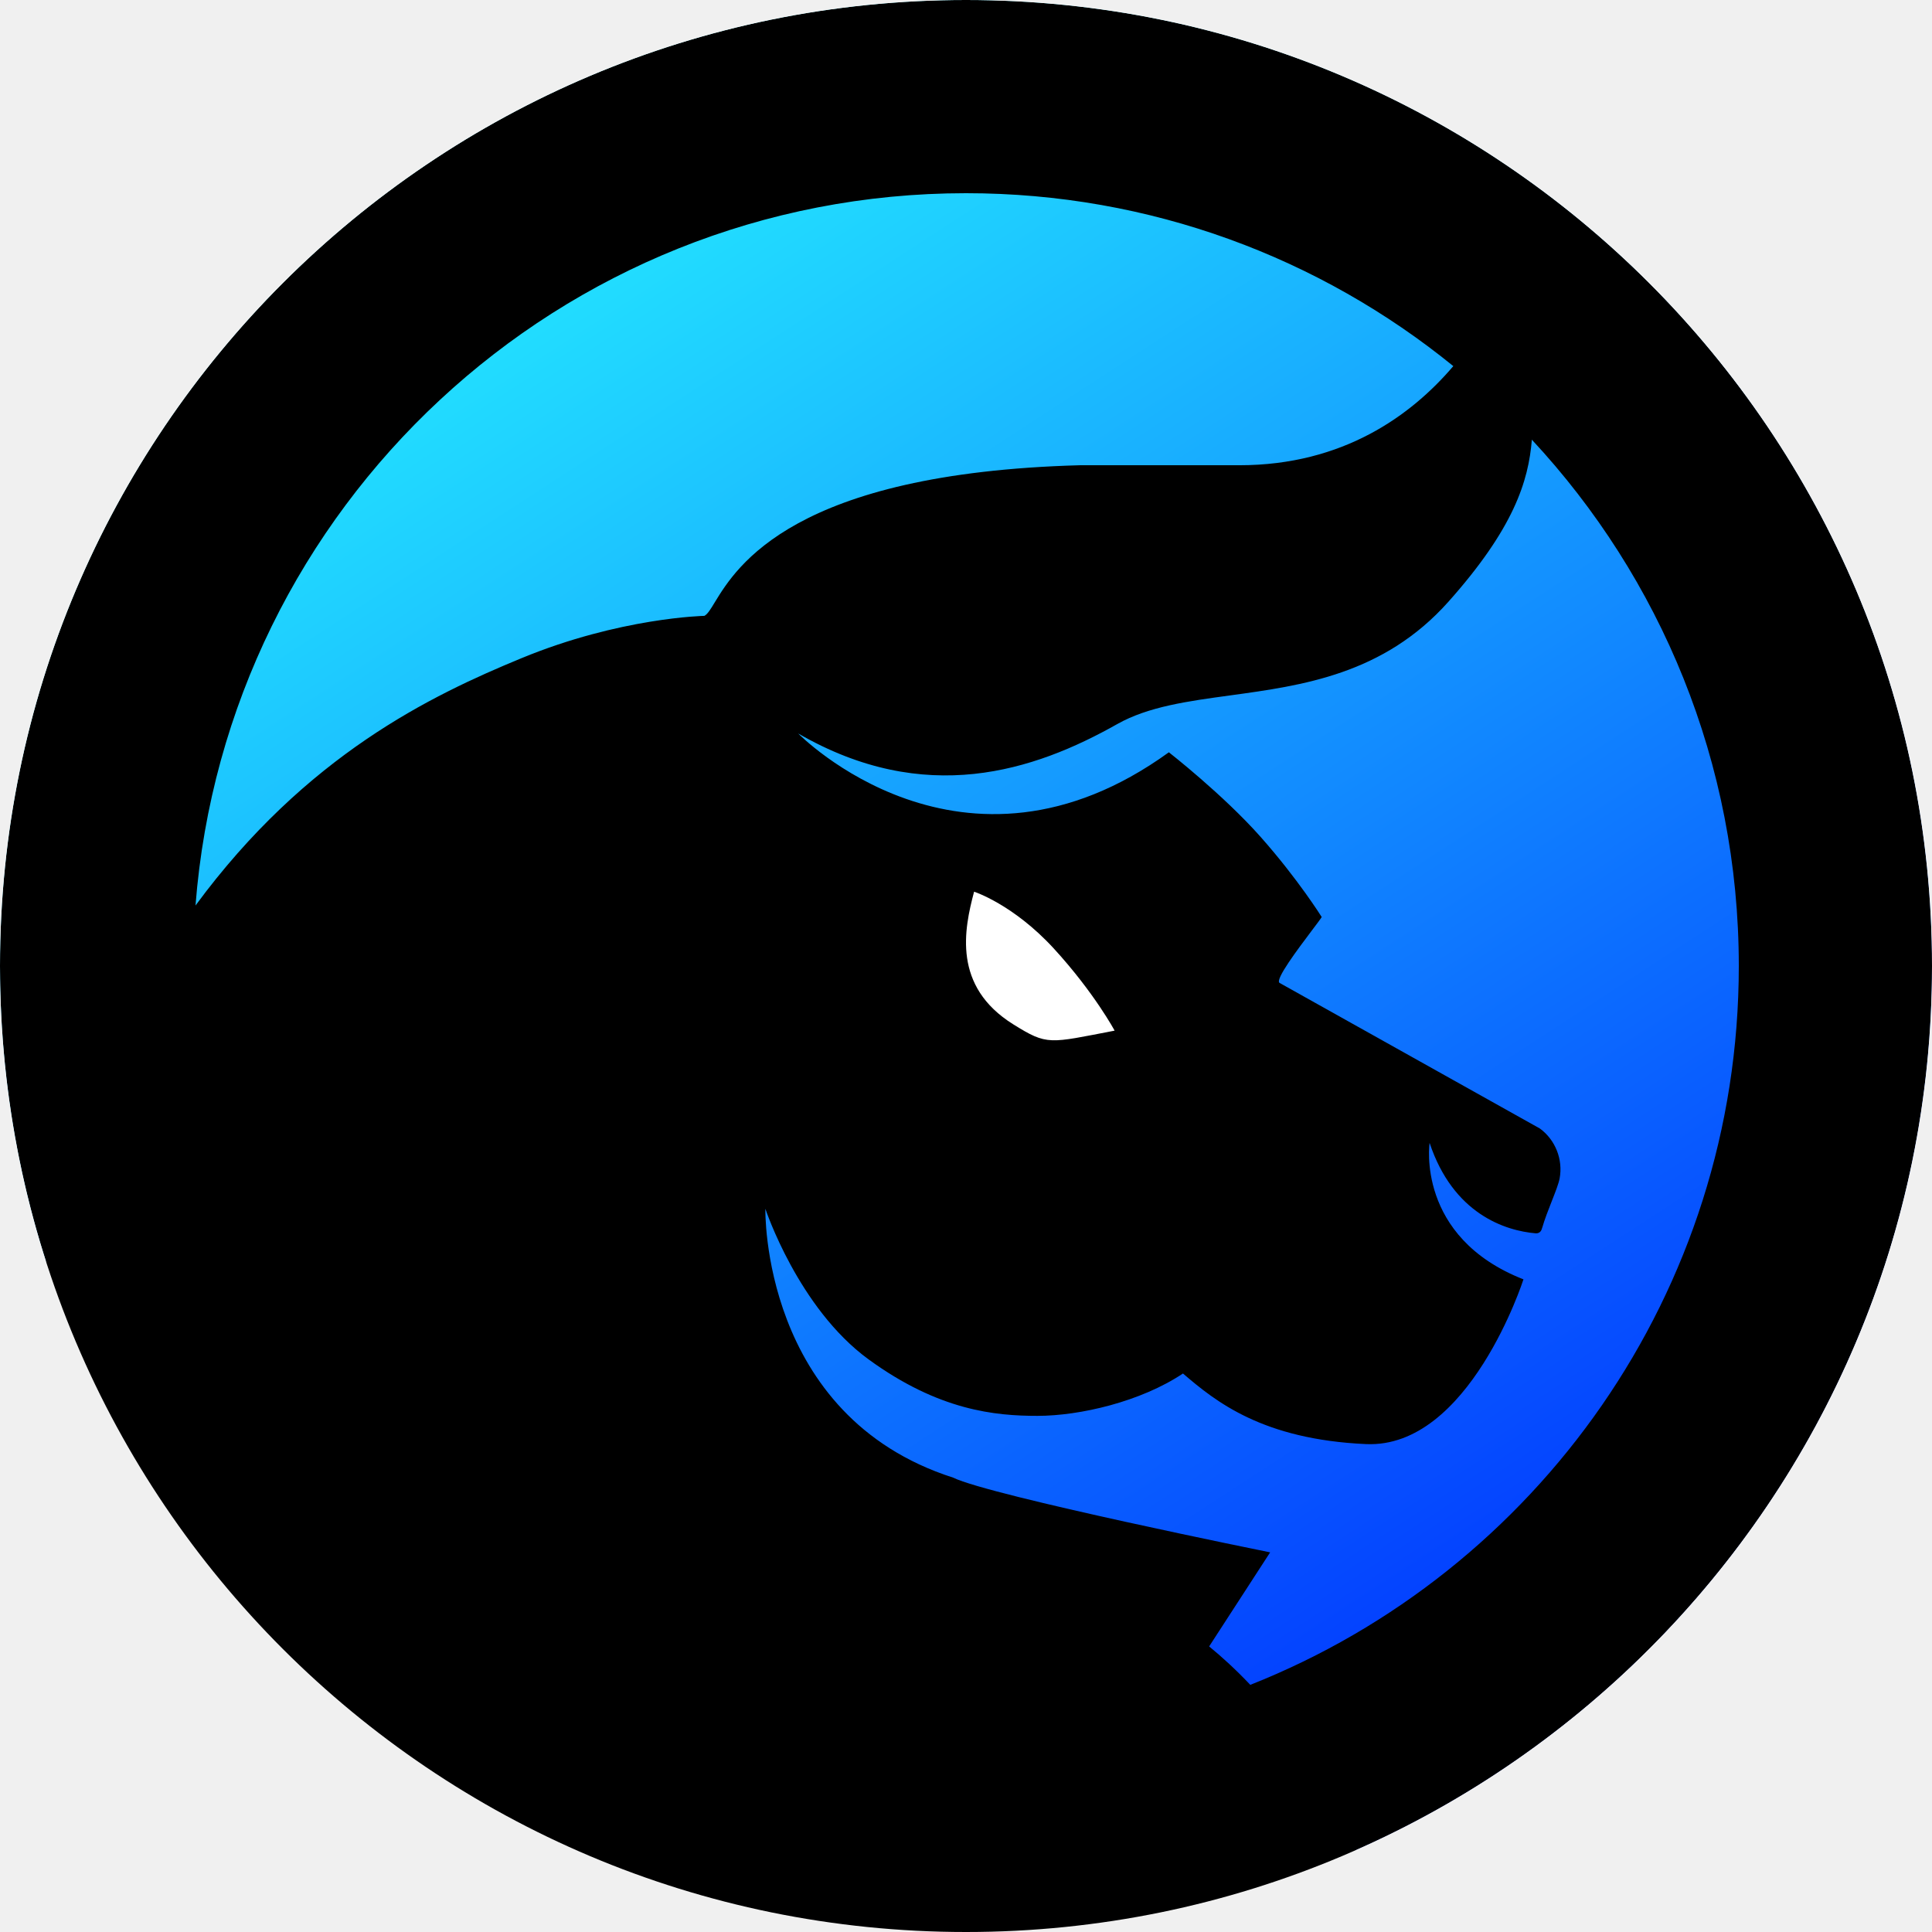
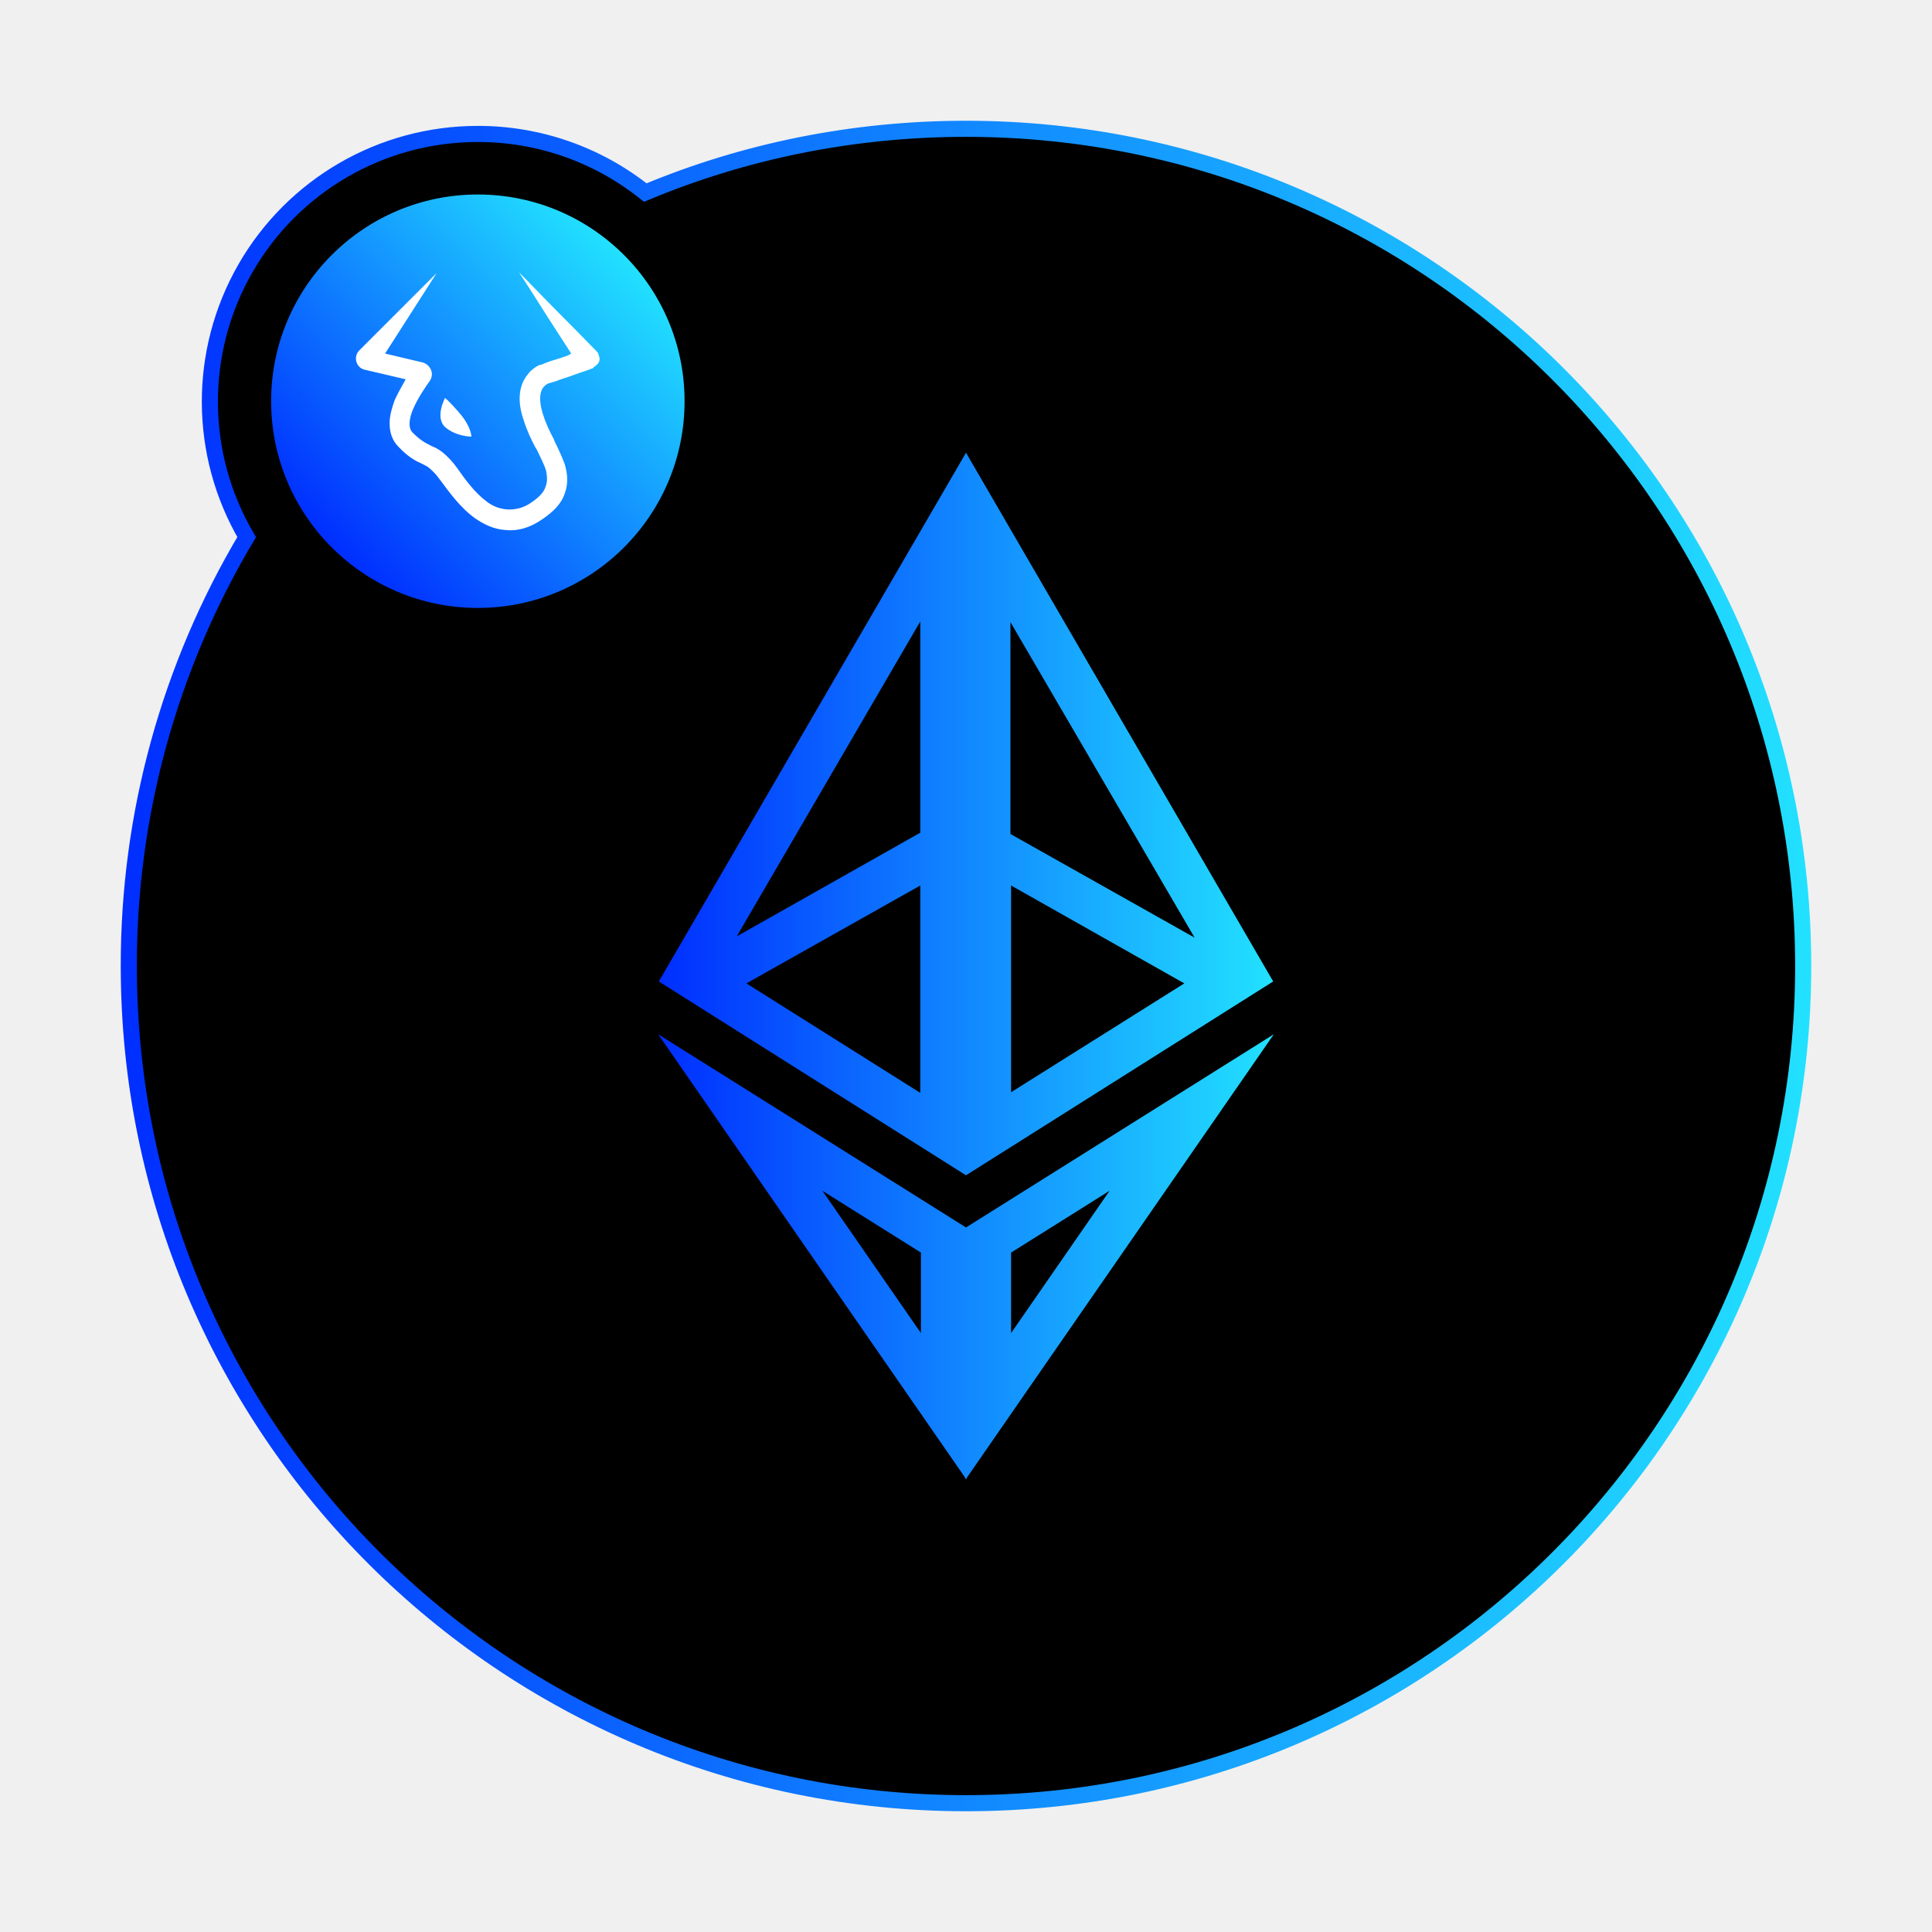
- <svg xmlns="http://www.w3.org/2000/svg" width="26" height="26" viewBox="0 0 26 26" fill="none">
-   <mask id="mask0_502_62" style="mask-type:alpha" maskUnits="userSpaceOnUse" x="0" y="0" width="26" height="26">
-     <circle cx="13" cy="13" r="13" fill="#708B96" />
-   </mask>
-   <g mask="url(#mask0_502_62)">
-     <circle cx="13" cy="13" r="13" fill="url(#paint0_linear_502_62)" />
-     <path fill-rule="evenodd" clip-rule="evenodd" d="M0.62 16.978C0.217 15.724 0 14.387 0 13C0 5.82 5.82 0 13 0C20.18 0 26 5.82 26 13C26 18.314 22.812 22.883 18.245 24.899C18.293 25.02 18.339 25.145 18.382 25.273C18.529 25.71 18.421 25.719 17.304 25.806C16.622 25.859 15.566 25.941 13.962 26.168C13.962 26.168 7.33 25.766 7.33 25.397C7.33 25.397 1.581 22.038 -0.24 19.188C-0.338 19.052 -0.409 18.959 -0.46 18.891C-0.566 18.752 -0.589 18.721 -0.601 18.647C-0.601 18.647 -0.948 17.997 -0.948 17.925C-0.948 16.866 -0.035 16.817 0.62 16.978ZM16.826 22.674C16.634 22.471 16.446 22.299 16.272 22.157L17.093 20.891C17.093 20.891 13.331 20.131 12.826 19.885C10.237 19.054 10.3 16.267 10.3 16.267C10.3 16.267 10.742 17.604 11.689 18.294C12.636 18.984 13.394 19.054 13.962 19.054C14.531 19.054 15.351 18.864 15.92 18.484C16.362 18.864 16.993 19.371 18.382 19.434C19.771 19.497 20.502 17.217 20.502 17.217C19.05 16.647 19.239 15.381 19.239 15.381C19.555 16.331 20.249 16.563 20.671 16.598C20.733 16.598 20.747 16.549 20.754 16.522L20.755 16.521C20.787 16.409 20.837 16.282 20.883 16.165C20.932 16.041 20.976 15.928 20.989 15.858C21.036 15.604 20.932 15.34 20.723 15.187L17.219 13.227C17.157 13.182 17.465 12.774 17.653 12.524C17.721 12.434 17.773 12.365 17.787 12.341C17.787 12.341 17.471 11.834 16.966 11.264C16.461 10.694 15.73 10.124 15.73 10.124C12.952 12.134 10.742 9.871 10.742 9.871C12.447 10.857 13.913 10.378 15.036 9.744C15.453 9.509 15.985 9.436 16.559 9.358C17.528 9.225 18.62 9.076 19.492 8.098C20.371 7.112 20.57 6.477 20.615 5.917C22.343 7.774 23.4 10.264 23.4 13C23.4 17.393 20.677 21.149 16.826 22.674ZM19.558 4.927C18.995 5.588 18.078 6.261 16.678 6.261H14.531C10.679 6.367 9.914 7.623 9.619 8.106C9.561 8.202 9.521 8.267 9.479 8.288C9.479 8.288 8.343 8.31 7.017 8.858C5.804 9.358 4.122 10.161 2.631 12.186C3.047 6.823 7.53 2.6 13 2.6C15.486 2.6 17.768 3.472 19.558 4.927Z" fill="black" />
-     <path d="M13.636 13.785C12.818 13.275 12.973 12.51 13.109 12C13.109 12 13.636 12.17 14.182 12.765C14.727 13.36 15 13.87 15 13.87C14.113 14.04 14.099 14.073 13.636 13.785Z" fill="white" />
-   </g>
-   <defs>
-     <linearGradient id="paint0_linear_502_62" x1="19.708" y1="24.388" x2="6.519" y2="4.093" gradientUnits="userSpaceOnUse">
-       <stop stop-color="#002EFF" />
-       <stop offset="1" stop-color="#22E1FF" />
-     </linearGradient>
-   </defs>
+ <svg xmlns="http://www.w3.org/2000/svg" xmlns:xlink="http://www.w3.org/1999/xlink" xml:space="preserve" id="Layer_1" x="0" y="0" version="1.1" viewBox="0 0 30 30">
+   <style>.st24{fill:#cbcbcb}</style>
+   <switch>
+     <g>
+       <path d="M15 28c7.18 0 13-5.82 13-13S22.18 2 15 2c-1.76 0-3.45.35-4.98.99a4.15 4.15 0 0 0-2.6-.91 4.157 4.157 0 0 0-3.59 6.26A12.968 12.968 0 0 0 2 15c0 7.18 5.82 13 13 13z" />
+       <linearGradient id="SVGID_1_" x1="1.875" x2="28.125" y1="15" y2="15" gradientUnits="userSpaceOnUse">
+         <stop offset="0" stop-color="#002eff" />
+         <stop offset="1" stop-color="#22e1ff" />
+       </linearGradient>
+       <path fill="none" stroke="url(#SVGID_1_)" stroke-miterlimit="10" stroke-width=".25" d="M15 28c7.18 0 13-5.82 13-13S22.18 2 15 2c-1.76 0-3.45.35-4.98.99a4.15 4.15 0 0 0-2.6-.91 4.157 4.157 0 0 0-3.59 6.26A12.968 12.968 0 0 0 2 15c0 7.18 5.82 13 13 13z" />
+       <linearGradient id="SVGID_00000054248493703892464120000006193614916339185297_" x1="5.151" x2="9.691" y1="8.503" y2="3.964" gradientUnits="userSpaceOnUse">
+         <stop offset="0" stop-color="#002eff" />
+         <stop offset="1" stop-color="#22e1ff" />
+       </linearGradient>
+       <circle cx="7.42" cy="6.23" r="3.21" fill="url(#SVGID_00000054248493703892464120000006193614916339185297_)" />
+       <path fill="#fff" d="m5.98 5.49.8-1.25-1.2 1.2c-.1.1-.05.27.08.3l.64.15c-.05.09-.12.21-.17.32-.04.11-.08.24-.08.36 0 .13.03.26.14.37.15.16.27.22.36.26l.02.01c.04.02.08.04.11.07.03.03.08.07.13.14.01.01.02.03.03.04.12.16.3.42.54.59.13.09.29.17.47.18.18.02.37-.03.56-.16.18-.12.31-.25.36-.41.06-.16.04-.31 0-.45-.04-.11-.1-.24-.16-.36l-.01-.03c-.07-.13-.13-.26-.17-.39-.08-.26-.03-.37.01-.42.02-.02.04-.04.06-.05.01 0 .02-.01.02-.01h.01l.03-.01.07-.02c.07-.03.15-.05.23-.08.08-.03.17-.06.23-.08.03-.01.06-.02.08-.03.01 0 .02-.01.03-.01 0 0 .01 0 .01-.01 0 0 .01 0 .01-.01 0 0 .02-.01.04-.03.07-.05.05-.13.04-.14 0-.02-.01-.03-.01-.04-.01-.01-.01-.02-.01-.02-.01-.01-.02-.01-.02-.02l-.04-.04c-.02-.02-.4-.41-.72-.73-.22-.23-.41-.42-.44-.45 0 0 .21.32.41.64l.4.62a.37.37 0 0 1-.11.05c-.08.03-.16.05-.22.07l-.08.03-.02.01c-.01 0-.01 0-.02.01-.02 0-.05.01-.07.02-.05.03-.11.07-.16.14-.12.15-.17.38-.06.7.05.16.12.31.19.44l.01.01c.06.13.12.24.15.34.02.1.02.18-.01.25-.02.07-.08.15-.23.25a.576.576 0 0 1-.68-.02c-.19-.14-.34-.35-.46-.52a1.242 1.242 0 0 0-.22-.24.623.623 0 0 0-.17-.1c-.01 0-.01-.01-.02-.01-.08-.04-.16-.08-.28-.2-.03-.03-.05-.07-.05-.14s.02-.15.06-.24c.08-.18.2-.35.25-.42.08-.11.02-.25-.1-.29l-.59-.14zm1.34 1.29s-.24 0-.41-.15c-.16-.15 0-.45 0-.45s.05.03.23.24.18.36.18.36z" />
+       <defs>
+         <path id="SVGID_00000095307664335337328370000006046937350217668262_" d="m15.01 22.95 4.77-6.89-4.78 3-4.78-3 4.77 6.89v.02l.01-.01.01.01v-.02zm.69-3.5 1.53-.96-1.53 2.21v-1.25zm-1.4 1.25-1.53-2.21 1.53.96v1.25z" />
+       </defs>
+       <linearGradient id="SVGID_00000021840893500809277430000010458838730163036333_" x1="10.218" x2="19.782" y1="19.514" y2="19.514" gradientUnits="userSpaceOnUse">
+         <stop offset="0" stop-color="#002eff" />
+         <stop offset="1" stop-color="#22e1ff" />
+       </linearGradient>
+       <use xlink:href="#SVGID_00000095307664335337328370000006046937350217668262_" fill="url(#SVGID_00000021840893500809277430000010458838730163036333_)" overflow="visible" />
+       <clipPath id="SVGID_00000010996828958052869790000011549135191929438094_">
+         <use xlink:href="#SVGID_00000095307664335337328370000006046937350217668262_" overflow="visible" />
+       </clipPath>
+       <defs>
+         <path id="SVGID_00000108269704872081141580000009303180521305915567_" d="M19.77 15.24 15 7.03l-4.77 8.21L15 18.25l4.77-3.01zm-4.07-1.49 2.69 1.52-2.69 1.69v-3.21zm2.85.81-2.86-1.61V9.66l2.86 4.9zm-4.26-1.63-2.85 1.61 2.85-4.89v3.28zm-2.7 2.34 2.7-1.52v3.22l-2.7-1.7z" />
+       </defs>
+       <linearGradient id="SVGID_00000055669197764062666820000013805751483646790542_" x1="10.218" x2="19.766" y1="12.638" y2="12.638" gradientUnits="userSpaceOnUse">
+         <stop offset="0" stop-color="#002eff" />
+         <stop offset="1" stop-color="#22e1ff" />
+       </linearGradient>
+       <use xlink:href="#SVGID_00000108269704872081141580000009303180521305915567_" fill="url(#SVGID_00000055669197764062666820000013805751483646790542_)" overflow="visible" />
+       <clipPath id="SVGID_00000094586558856689965480000015640390592866287232_">
+         <use xlink:href="#SVGID_00000108269704872081141580000009303180521305915567_" overflow="visible" />
+       </clipPath>
+       <defs>
+         <circle id="SVGID_00000120517220796603019050000003996763071329384858_" cx="42.31" cy="6.23" r="3.21" />
+       </defs>
+       <clipPath id="SVGID_00000140704014514932247430000000548236877679036581_">
+         <use xlink:href="#SVGID_00000120517220796603019050000003996763071329384858_" overflow="visible" />
+       </clipPath>
+       <g clip-path="url(#SVGID_00000140704014514932247430000000548236877679036581_)">
+         <path fill="#c4c4c4" d="M24.22-2.87 42 6.23l-8.99-16.67L22.2-21.25l-8.18 8.18z" />
+         <path fill="#f4f4f4" d="m24.22-2.87 1.26 18.03L42 6.23z" />
+         <path fill="#e3e3e3" d="m25.48 15.16 2.88 15.16L42 6.23z" />
+         <path d="m27.77 29.72 8.25 8.99L42 6.23z" class="st24" />
+       </g>
+       <defs>
+         <circle id="SVGID_00000125566928833046198840000004504953434100163232_" cx="42.31" cy="-29.77" r="3.21" />
+       </defs>
+       <clipPath id="SVGID_00000076576667095523942260000015206405932274270848_">
+         <use xlink:href="#SVGID_00000125566928833046198840000004504953434100163232_" overflow="visible" />
+       </clipPath>
+       <g clip-path="url(#SVGID_00000076576667095523942260000015206405932274270848_)">
+         <path d="m27.77-6.28 8.25 8.99L42-29.77z" class="st24" />
+       </g>
+     </g>
+   </switch>
</svg>
